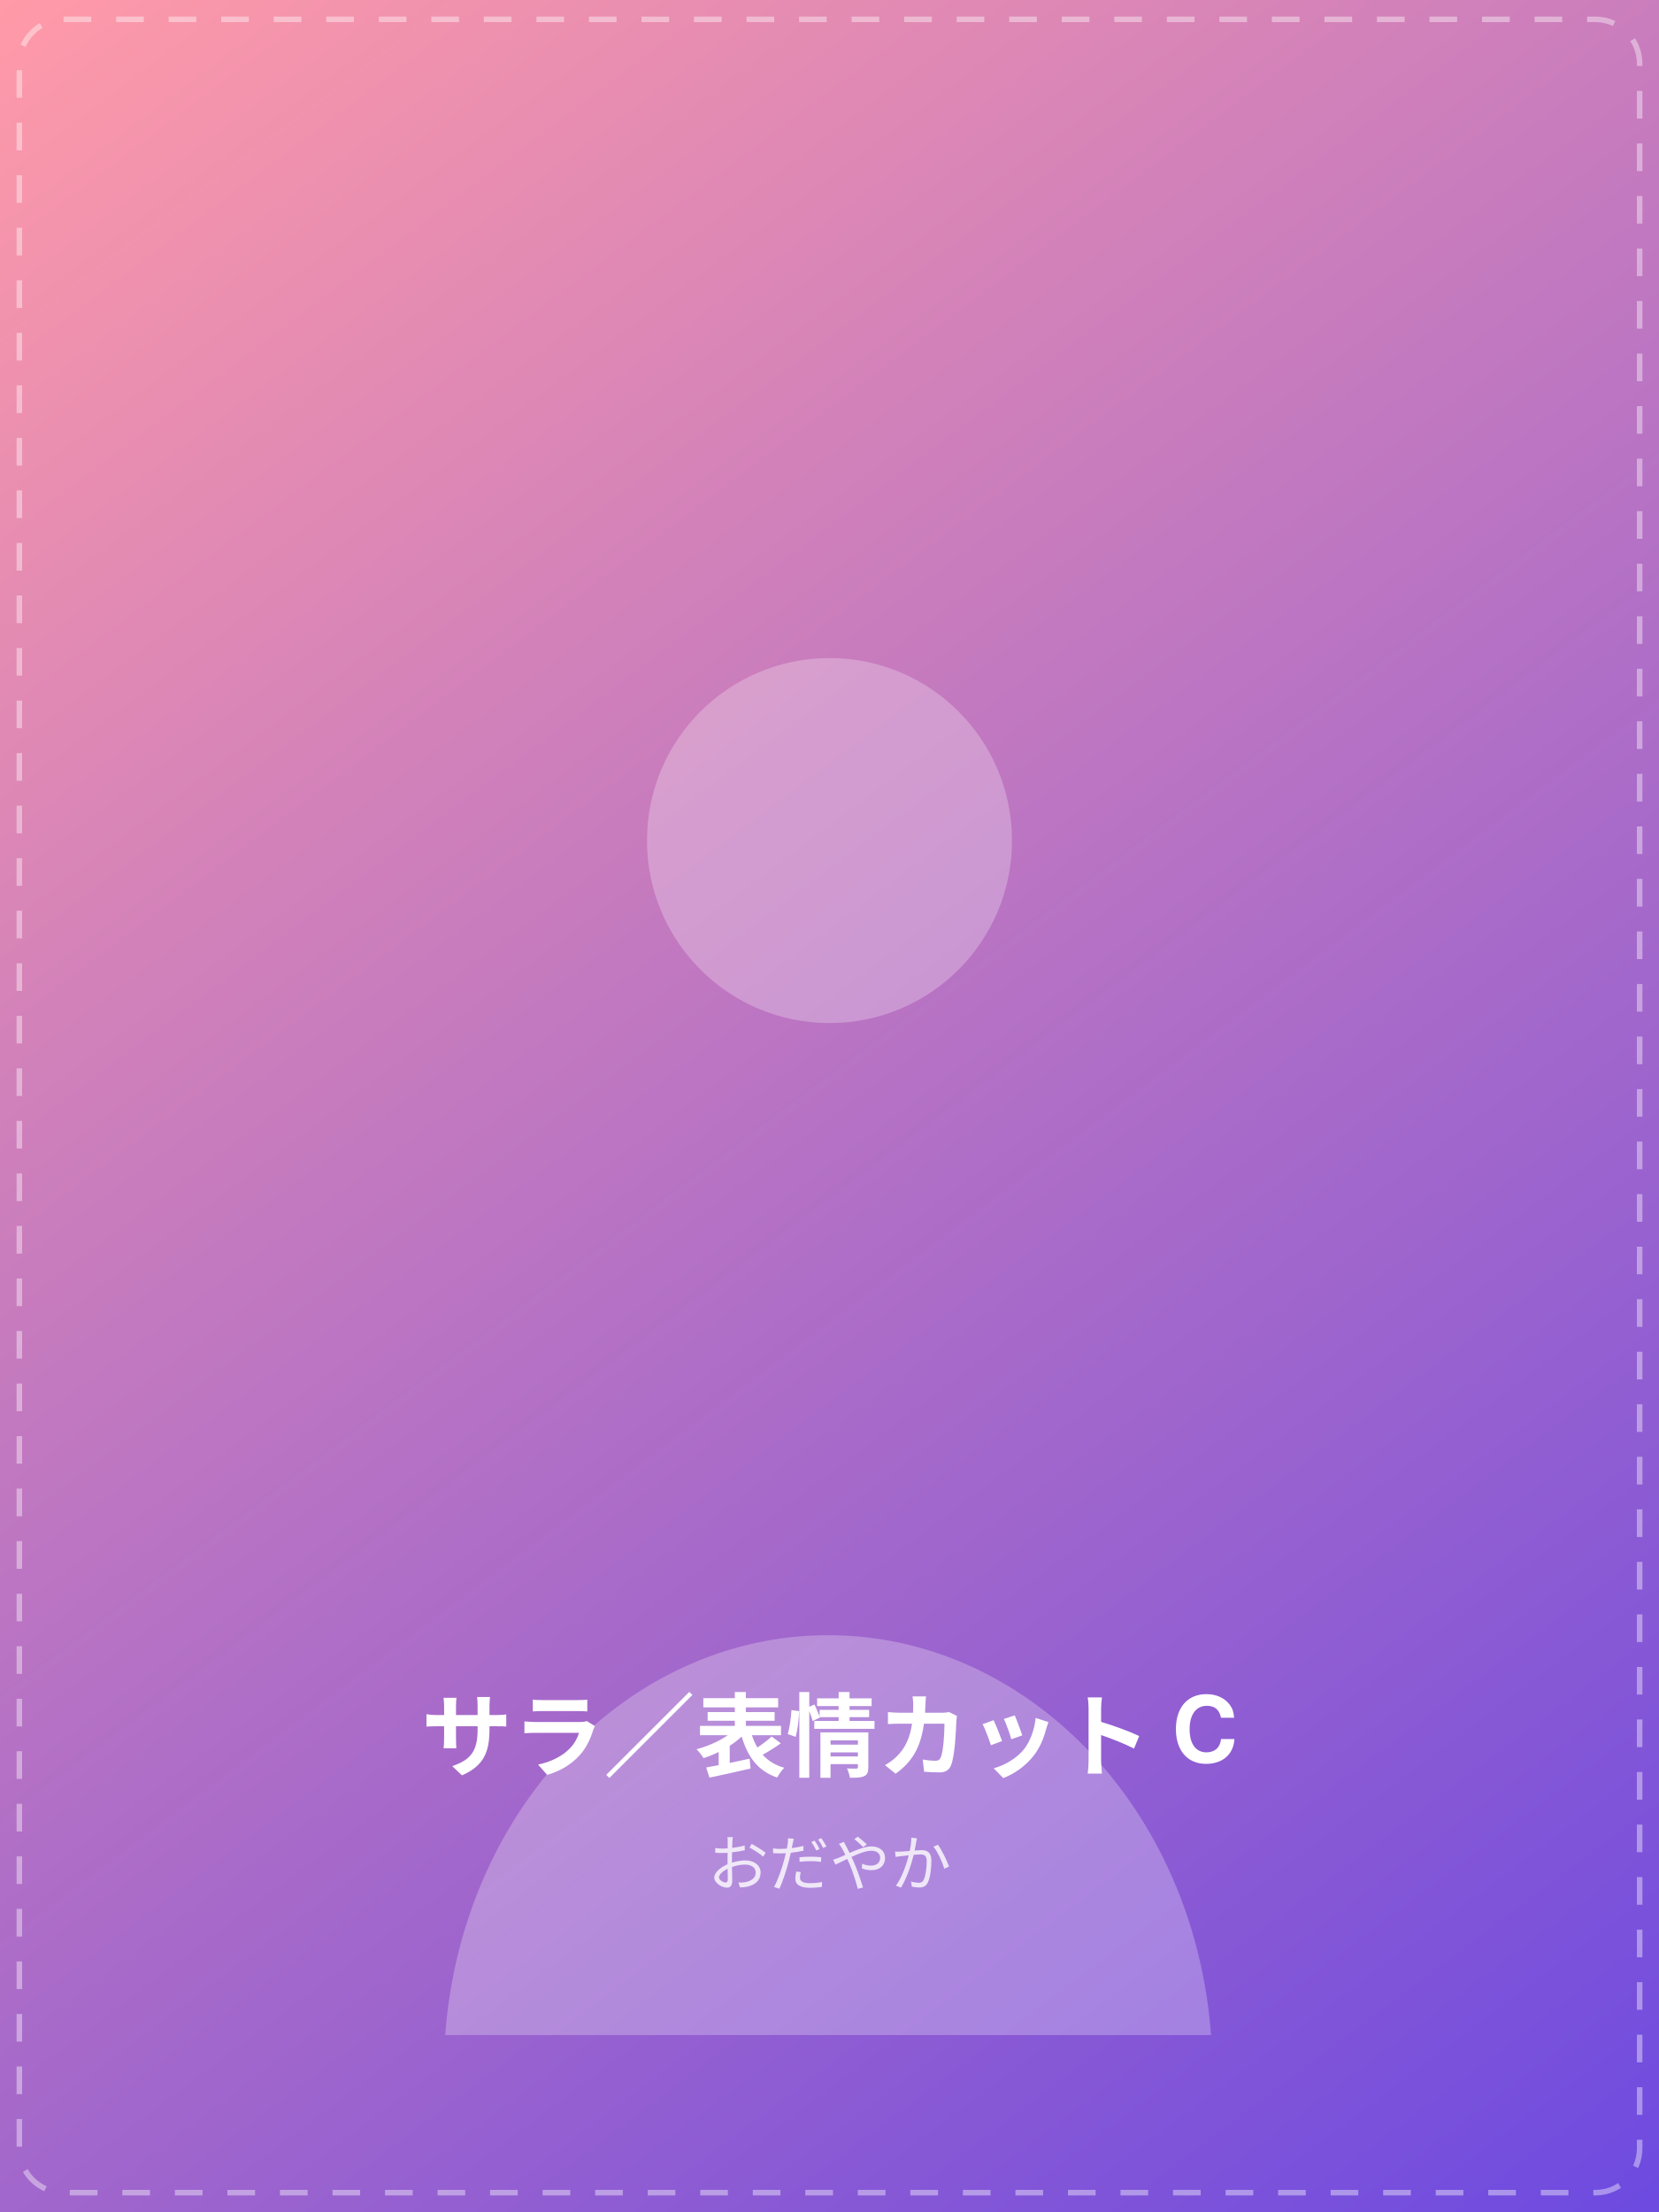
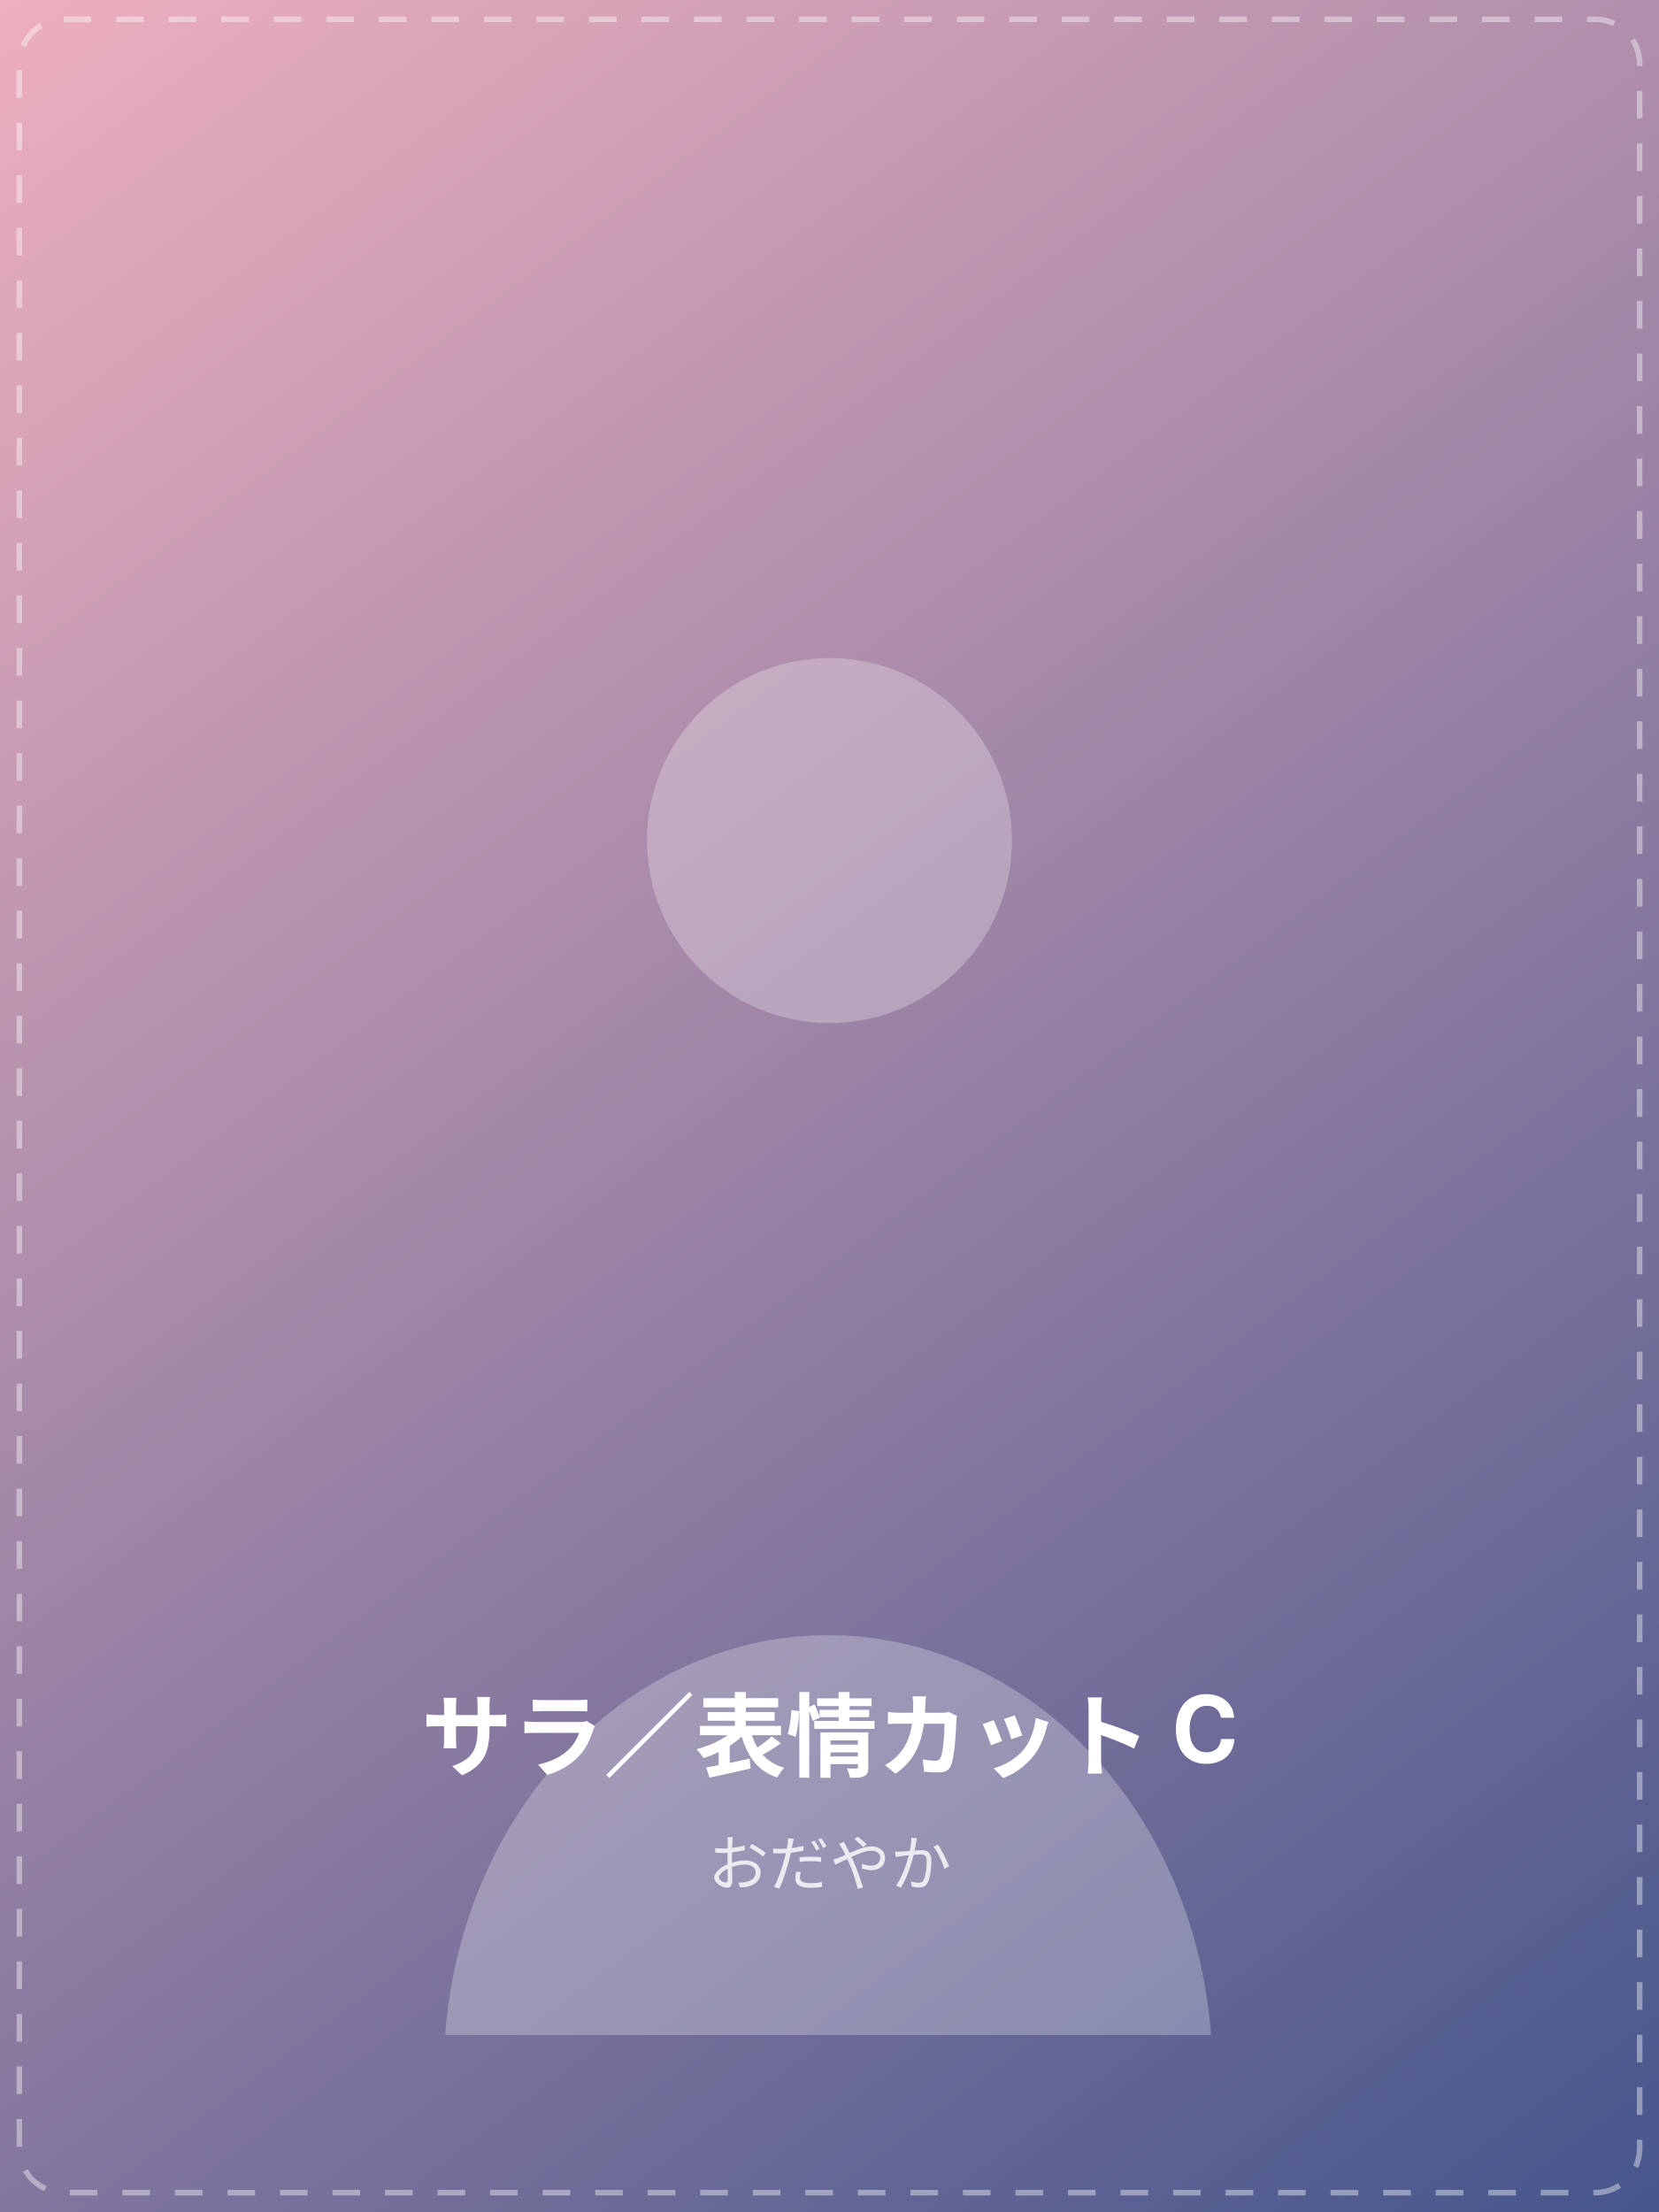
<svg xmlns="http://www.w3.org/2000/svg" viewBox="0 0 600 800" width="600" height="800" role="img" aria-label="サラ／表情カット C">
  <defs>
    <linearGradient id="g" x1="0" y1="0" x2="600" y2="800" gradientUnits="userSpaceOnUse">
-       <stop offset="0" stop-color="#FF9AA8" />
-       <stop offset="1" stop-color="#6D4AE0" />
+       <stop offset="0" stop-color="#EDAFBE" />
+       <stop offset="1" stop-color="#46568C" />
    </linearGradient>
  </defs>
  <rect width="600" height="800" fill="url(#g)" />
  <rect x="7" y="7" width="586" height="786" rx="16" fill="none" stroke="#ffffff" stroke-opacity="0.4" stroke-width="2" stroke-dasharray="10 9" />
  <g fill="#ffffff" fill-opacity="0.26">
    <circle cx="300" cy="304" r="66" />
    <path d="M161 736 a139 158 0 0 1 277 0 z" />
  </g>
  <g font-family="Hiragino Sans, Noto Sans JP, Helvetica, Arial, sans-serif" text-anchor="middle" fill="#ffffff">
    <text x="300" y="640" font-size="33" font-weight="700">サラ／表情カット C</text>
    <text x="300" y="682" font-size="22" fill-opacity="0.8">おだやか</text>
  </g>
</svg>
